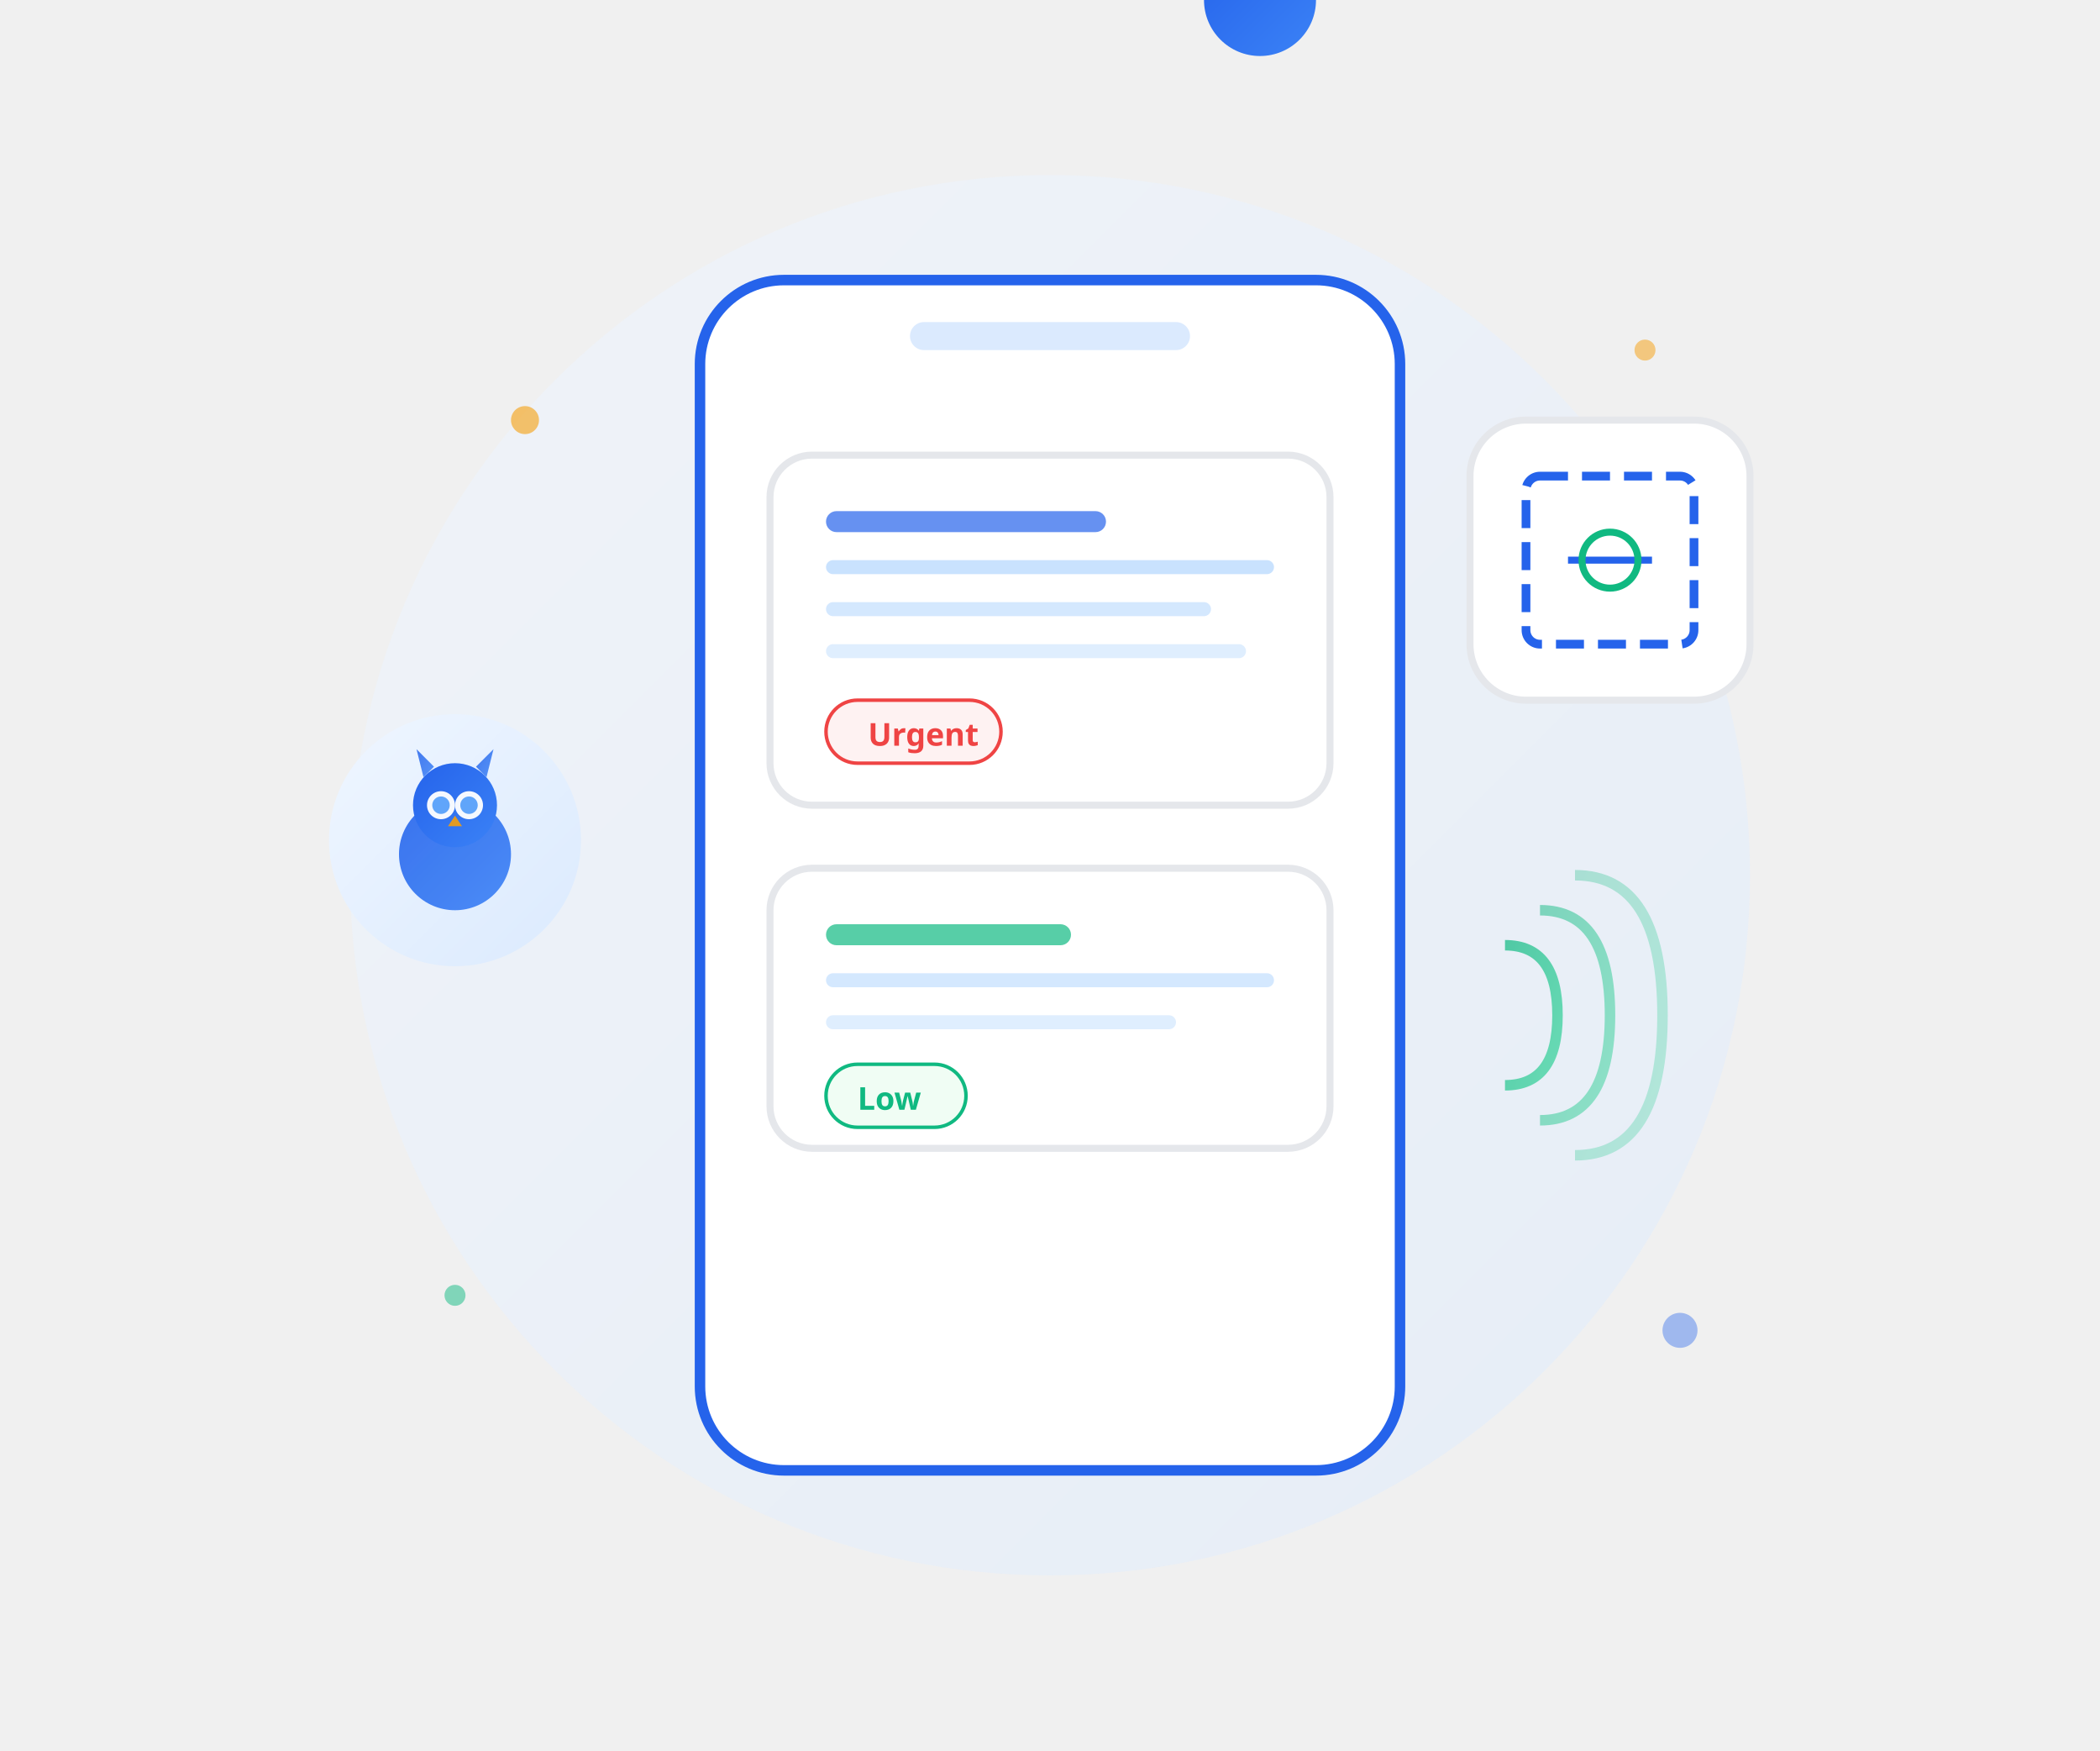
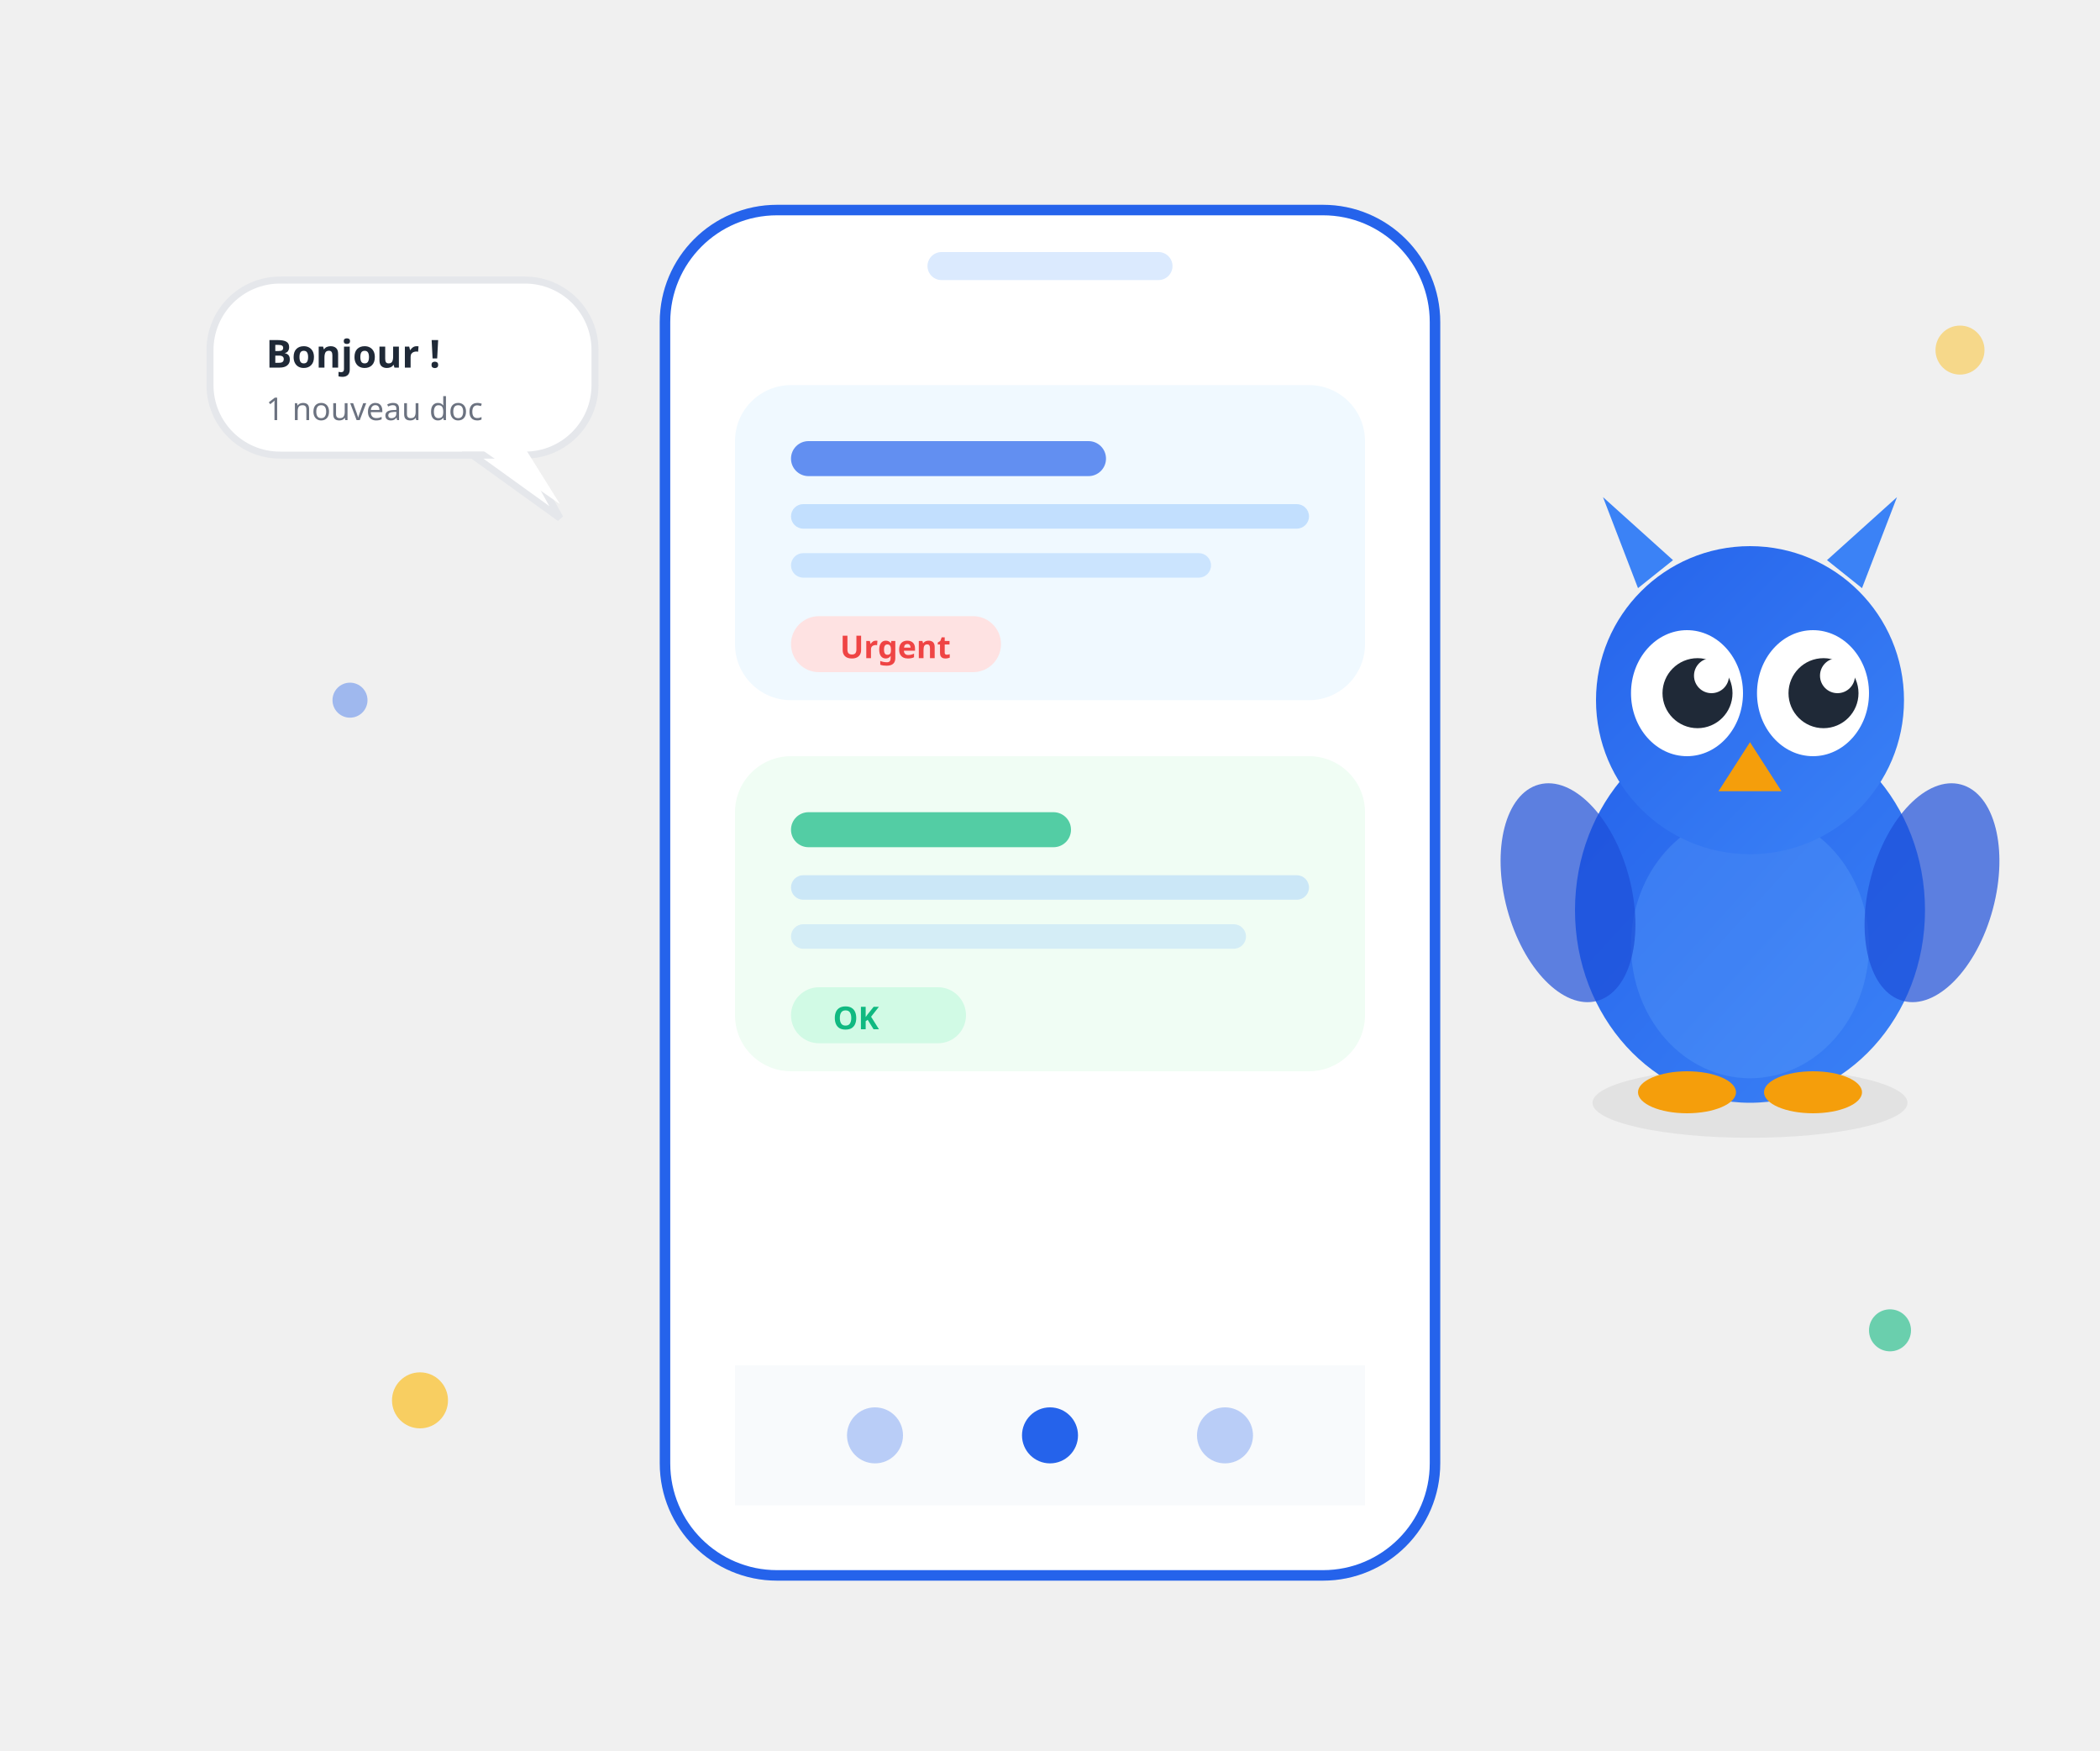
<svg xmlns="http://www.w3.org/2000/svg" width="600" height="500" viewBox="0 0 600 500">
  <defs>
-     <linearGradient id="docGrad" x1="0%" y1="0%" x2="100%" y2="100%">
+     <linearGradient id="hGrad" x1="0%" y1="0%" x2="100%" y2="100%">
      <stop offset="0%" stop-color="#2563EB" />
      <stop offset="100%" stop-color="#3B82F6" />
    </linearGradient>
-     <linearGradient id="greenGrad" x1="0%" y1="0%" x2="100%" y2="100%">
+     <linearGradient id="hGreen" x1="0%" y1="0%" x2="100%" y2="100%">
      <stop offset="0%" stop-color="#10B981" />
      <stop offset="100%" stop-color="#34D399" />
    </linearGradient>
-     <linearGradient id="bgGrad" x1="0%" y1="0%" x2="100%" y2="100%">
-       <stop offset="0%" stop-color="#EFF6FF" />
-       <stop offset="100%" stop-color="#DBEAFE" />
-     </linearGradient>
  </defs>
-   <circle cx="300" cy="250" r="200" fill="url(#bgGrad)" opacity="0.5" />
-   <rect x="200" y="80" width="200" height="340" rx="24" fill="white" stroke="#2563EB" stroke-width="3" />
-   <rect x="260" y="92" width="80" height="8" rx="4" fill="#DBEAFE" />
-   <rect x="220" y="130" width="160" height="100" rx="12" fill="white" stroke="#E5E7EB" stroke-width="2" />
-   <rect x="236" y="146" width="80" height="6" rx="3" fill="#2563EB" opacity="0.7" />
-   <rect x="236" y="160" width="128" height="4" rx="2" fill="#93C5FD" opacity="0.5" />
-   <rect x="236" y="172" width="110" height="4" rx="2" fill="#93C5FD" opacity="0.4" />
-   <rect x="236" y="184" width="120" height="4" rx="2" fill="#93C5FD" opacity="0.3" />
-   <rect x="236" y="200" width="50" height="18" rx="9" fill="#FEF2F2" stroke="#EF4444" stroke-width="1" />
-   <text x="248" y="213" font-size="9" fill="#EF4444" font-family="sans-serif" font-weight="600">Urgent</text>
-   <rect x="220" y="248" width="160" height="80" rx="12" fill="white" stroke="#E5E7EB" stroke-width="2" />
-   <rect x="236" y="264" width="70" height="6" rx="3" fill="#10B981" opacity="0.7" />
-   <rect x="236" y="278" width="128" height="4" rx="2" fill="#93C5FD" opacity="0.4" />
-   <rect x="236" y="290" width="100" height="4" rx="2" fill="#93C5FD" opacity="0.3" />
-   <rect x="236" y="304" width="40" height="18" rx="9" fill="#F0FDF4" stroke="#10B981" stroke-width="1" />
-   <text x="245" y="317" font-size="9" fill="#10B981" font-family="sans-serif" font-weight="600">Low</text>
-   <circle cx="360" y="268" r="16" fill="url(#docGrad)" />
-   <polygon points="355,260 355,276 367,268" fill="white" />
-   <g transform="translate(420, 120)">
-     <rect width="80" height="80" rx="16" fill="white" stroke="#E5E7EB" stroke-width="2" />
-     <rect x="16" y="16" width="48" height="48" rx="4" fill="none" stroke="#2563EB" stroke-width="2.5" stroke-dasharray="8 4" />
-     <path d="M 28 40 L 52 40" stroke="#2563EB" stroke-width="2" />
-     <circle cx="40" cy="40" r="8" fill="none" stroke="#10B981" stroke-width="2" />
+   <rect x="190" y="60" width="220" height="390" rx="32" fill="white" stroke="#E5E7EB" stroke-width="3" />
+   <rect x="190" y="60" width="220" height="390" rx="32" fill="white" />
+   <rect x="190" y="60" width="220" height="390" rx="32" fill="none" stroke="#2563EB" stroke-width="3" />
+   <rect x="265" y="72" width="70" height="8" rx="4" fill="#DBEAFE" />
+   <g transform="translate(210, 110)">
+     <rect width="180" height="90" rx="16" fill="#F0F9FF" />
+     <rect x="16" y="16" width="90" height="10" rx="5" fill="#2563EB" opacity="0.7" />
+     <rect x="16" y="34" width="148" height="7" rx="3.5" fill="#93C5FD" opacity="0.5" />
+     <rect x="16" y="48" width="120" height="7" rx="3.5" fill="#93C5FD" opacity="0.4" />
+     <rect x="16" y="66" width="60" height="16" rx="8" fill="#FEE2E2" />
+     <text x="30" y="78" font-size="9" fill="#EF4444" font-family="sans-serif" font-weight="700">Urgent</text>
  </g>
-   <g transform="translate(90, 200)">
-     <circle cx="40" cy="40" r="36" fill="url(#bgGrad)" />
-     <circle cx="40" cy="44" r="16" fill="url(#docGrad)" opacity="0.9" />
-     <circle cx="40" cy="30" r="12" fill="url(#docGrad)" />
-     <path d="M 31 22 L 29 14 L 34 19 Z" fill="url(#docGrad)" opacity="0.85" />
-     <path d="M 49 22 L 51 14 L 46 19 Z" fill="url(#docGrad)" opacity="0.85" />
-     <circle cx="36" cy="30" r="4" fill="white" opacity="0.95" />
-     <circle cx="36" cy="30" r="2.5" fill="#60A5FA" />
-     <circle cx="44" cy="30" r="4" fill="white" opacity="0.95" />
-     <circle cx="44" cy="30" r="2.5" fill="#60A5FA" />
-     <path d="M 40 33 L 38 36 L 42 36 Z" fill="#F59E0B" opacity="0.9" />
+   <g transform="translate(210, 216)">
+     <rect width="180" height="90" rx="16" fill="#F0FDF4" />
+     <rect x="16" y="16" width="80" height="10" rx="5" fill="#10B981" opacity="0.7" />
+     <rect x="16" y="34" width="148" height="7" rx="3.5" fill="#93C5FD" opacity="0.4" />
+     <rect x="16" y="48" width="130" height="7" rx="3.5" fill="#93C5FD" opacity="0.3" />
+     <rect x="16" y="66" width="50" height="16" rx="8" fill="#D1FAE5" />
+     <text x="28" y="78" font-size="9" fill="#10B981" font-family="sans-serif" font-weight="700">OK</text>
  </g>
-   <path d="M 430 270 Q 445 270 445 290 Q 445 310 430 310" fill="none" stroke="url(#greenGrad)" stroke-width="3" opacity="0.7" />
-   <path d="M 440 260 Q 460 260 460 290 Q 460 320 440 320" fill="none" stroke="url(#greenGrad)" stroke-width="3" opacity="0.5" />
-   <path d="M 450 250 Q 475 250 475 290 Q 475 330 450 330" fill="none" stroke="url(#greenGrad)" stroke-width="3" opacity="0.3" />
-   <circle cx="150" cy="120" r="4" fill="#F59E0B" opacity="0.6" />
-   <circle cx="480" cy="380" r="5" fill="#2563EB" opacity="0.4" />
-   <circle cx="130" cy="370" r="3" fill="#10B981" opacity="0.5" />
-   <circle cx="470" cy="100" r="3" fill="#F59E0B" opacity="0.5" />
+   <rect x="210" y="390" width="180" height="40" rx="0" fill="#F8FAFC" />
+   <circle cx="250" cy="410" r="8" fill="#2563EB" opacity="0.3" />
+   <circle cx="300" cy="410" r="8" fill="#2563EB" />
+   <circle cx="350" cy="410" r="8" fill="#2563EB" opacity="0.3" />
+   <g transform="translate(440, 140)">
+     <ellipse cx="60" cy="175" rx="45" ry="10" fill="#000" opacity="0.06" />
+     <ellipse cx="60" cy="120" rx="50" ry="55" fill="url(#hGrad)" />
+     <ellipse cx="60" cy="130" rx="34" ry="38" fill="#60A5FA" opacity="0.3" />
+     <circle cx="60" cy="60" r="44" fill="url(#hGrad)" />
+     <path d="M 28 28 L 18 2 L 38 20 Z" fill="#3B82F6" />
+     <path d="M 92 28 L 102 2 L 82 20 Z" fill="#3B82F6" />
+     <ellipse cx="42" cy="58" rx="16" ry="18" fill="white" />
+     <circle cx="45" cy="58" r="10" fill="#1F2937" />
+     <circle cx="49" cy="53" r="5" fill="white" />
+     <ellipse cx="78" cy="58" rx="16" ry="18" fill="white" />
+     <circle cx="81" cy="58" r="10" fill="#1F2937" />
+     <circle cx="85" cy="53" r="5" fill="white" />
+     <path d="M 60 72 L 51 86 L 69 86 Z" fill="#F59E0B" />
+     <ellipse cx="8" cy="115" rx="18" ry="32" fill="#1D4ED8" opacity="0.7" transform="rotate(-15 8 115)" />
+     <ellipse cx="112" cy="115" rx="18" ry="32" fill="#1D4ED8" opacity="0.7" transform="rotate(15 112 115)" />
+     <ellipse cx="42" cy="172" rx="14" ry="6" fill="#F59E0B" />
+     <ellipse cx="78" cy="172" rx="14" ry="6" fill="#F59E0B" />
+   </g>
+   <g transform="translate(60, 80)">
+     <rect width="110" height="50" rx="20" fill="white" stroke="#E5E7EB" stroke-width="2" />
+     <polygon points="90,50 100,68 75,50" fill="white" stroke="#E5E7EB" stroke-width="2" />
+     <polygon points="90,48 100,64 77,48" fill="white" />
+     <text x="16" y="25" font-size="11" fill="#1F2937" font-family="sans-serif" font-weight="700">Bonjour !</text>
+     <text x="16" y="40" font-size="9" fill="#6B7280" font-family="sans-serif">1 nouveau doc</text>
+   </g>
+   <circle cx="120" cy="400" r="8" fill="#FBBF24" opacity="0.7" />
+   <circle cx="540" cy="380" r="6" fill="#10B981" opacity="0.6" />
+   <circle cx="100" cy="200" r="5" fill="#2563EB" opacity="0.4" />
+   <circle cx="560" cy="100" r="7" fill="#FBBF24" opacity="0.5" />
</svg>
